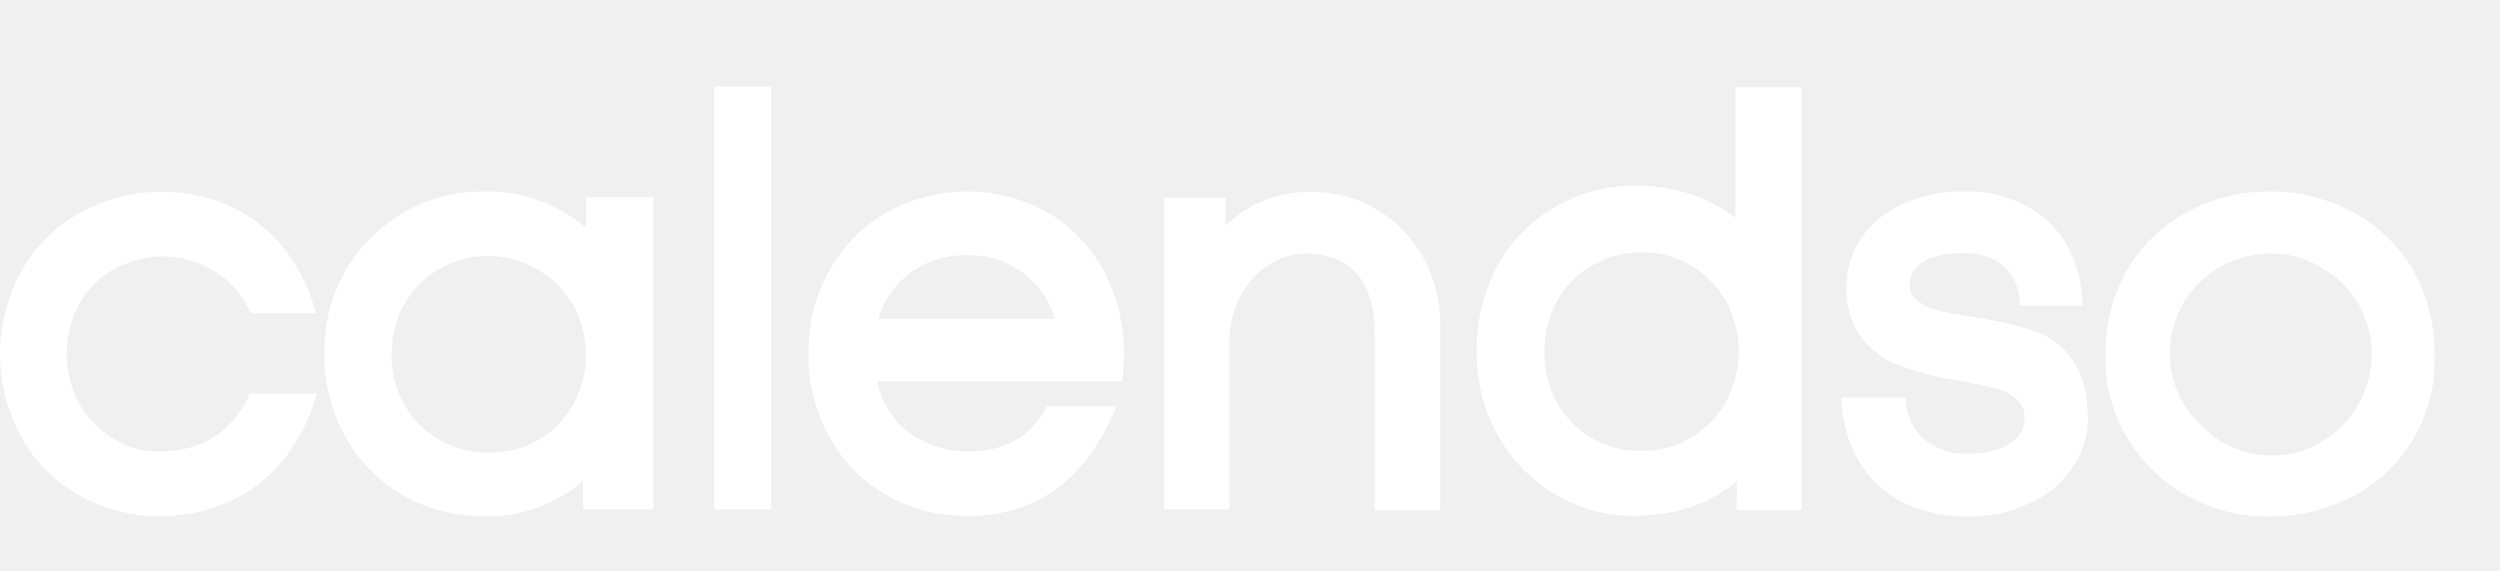
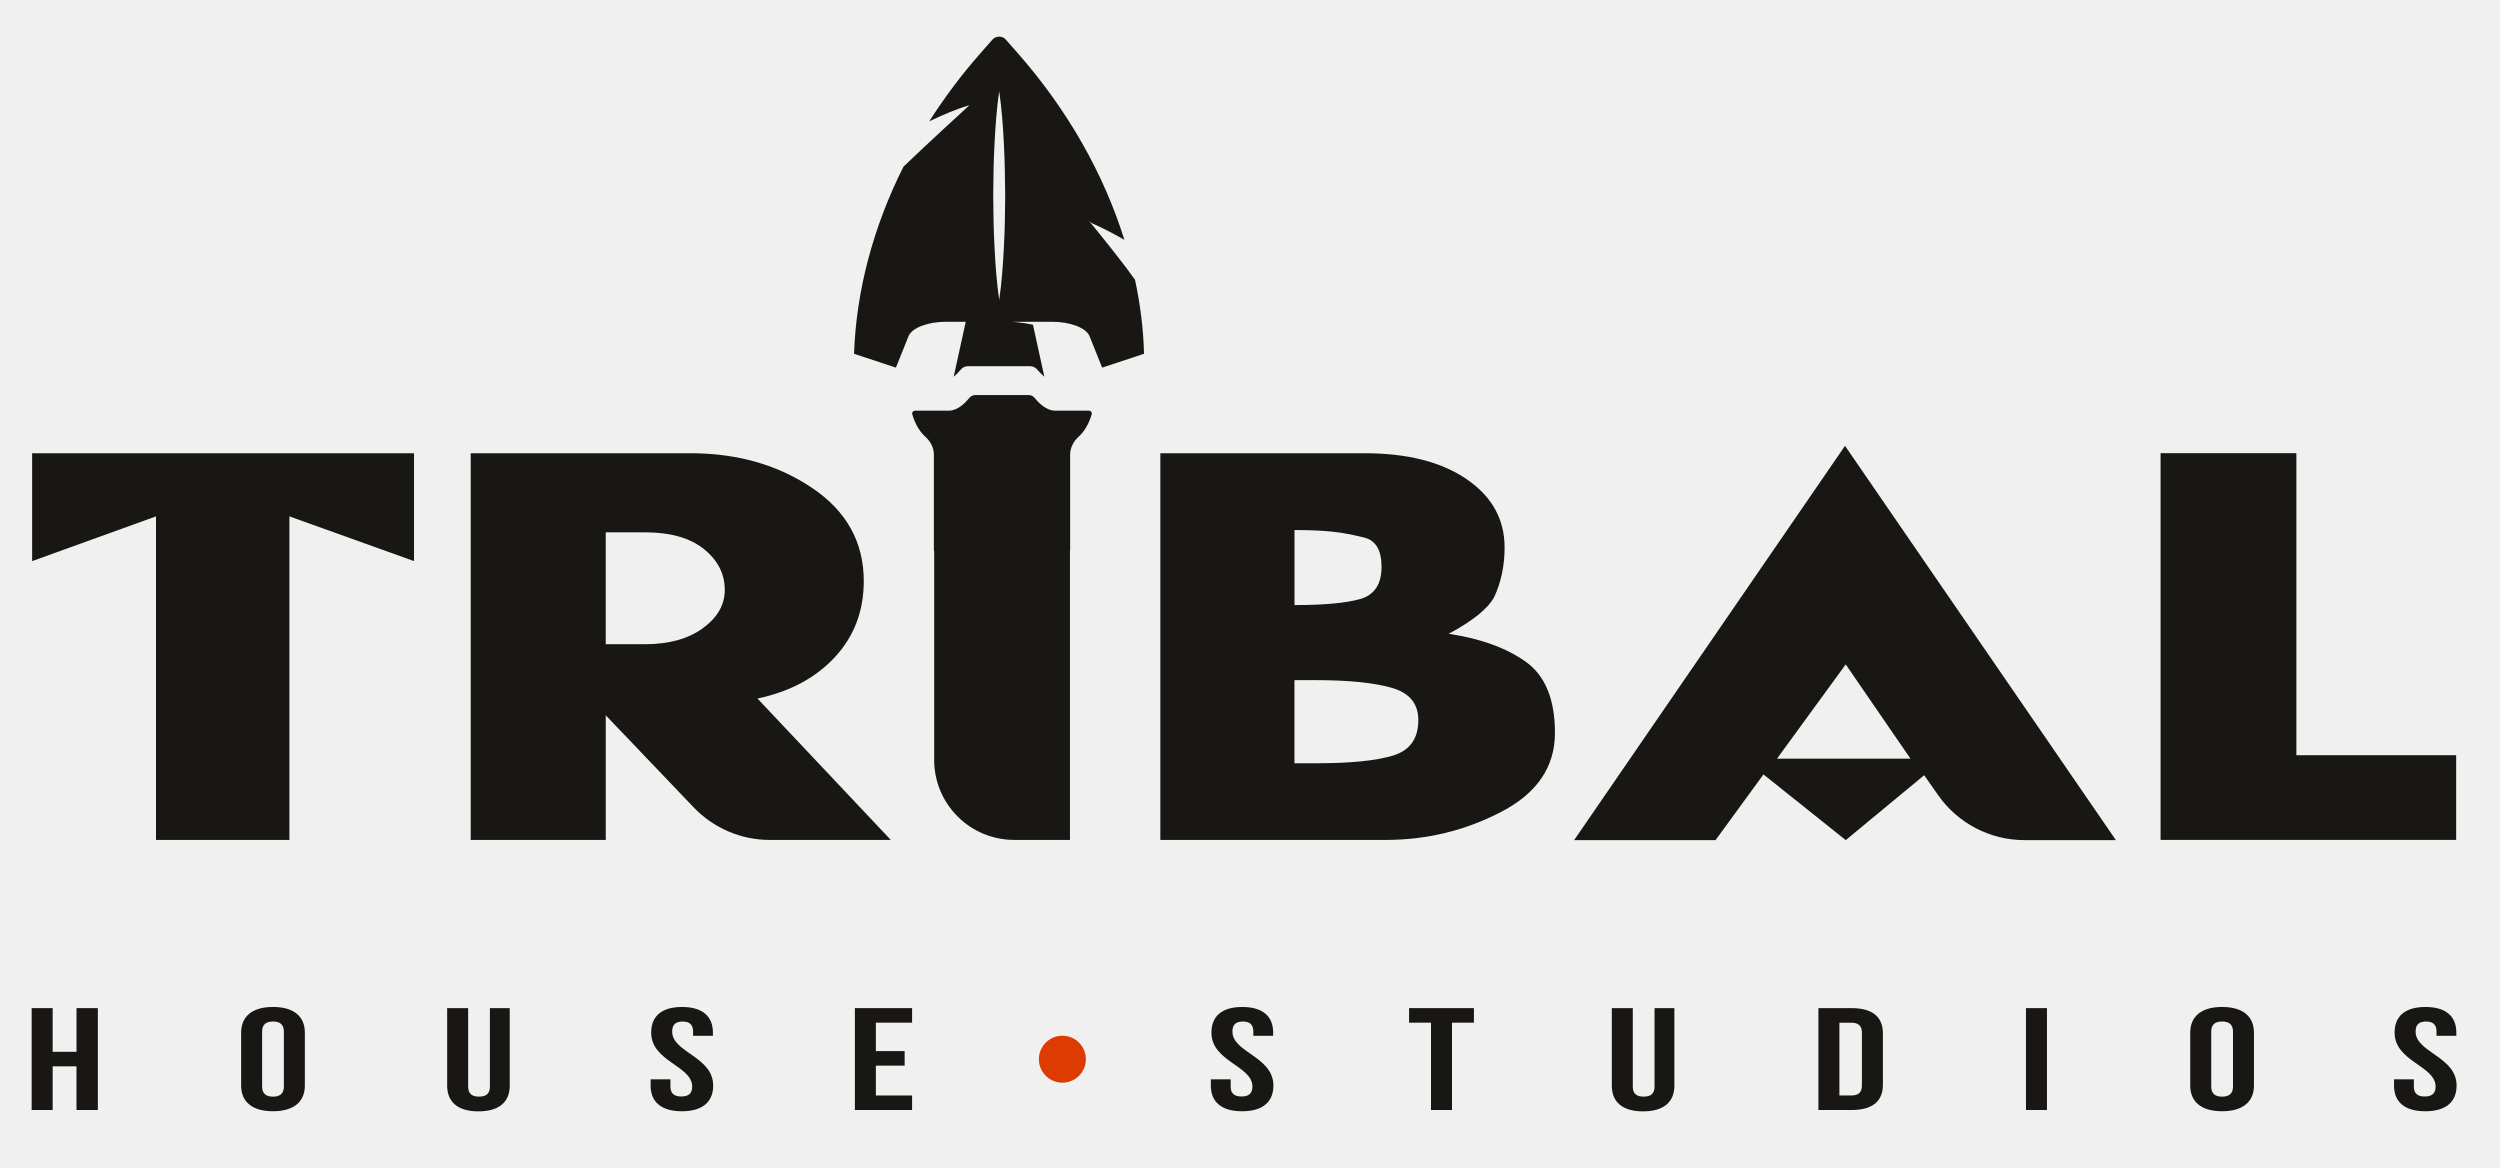
- <svg xmlns="http://www.w3.org/2000/svg" version="1.1" id="Layer_1" x="0px" y="0px" viewBox="0 0 427 97.5" style="enable-background:new 0 0 427 97.5;" xml:space="preserve">
+ <svg xmlns="http://www.w3.org/2000/svg" version="1.1" id="Layer_1" x="0px" y="0px" viewBox="0 0 1257.08 586.94" style="enable-background:new 0 0 1257.08 586.94;" xml:space="preserve">
  <style type="text/css">
- 	.st0{fillRule:evenodd;clipRule:evenodd;fill:#fff;}
+ 	.st0{fill:#191714;}
+ 	.st1{fill:#DD3B00;}
</style>
-   <path class="st0" d="M27.5,88.2c-4.9,0-9.7-1.2-14-3.6c-4.2-2.4-7.6-5.8-9.9-10c-4.8-8.8-4.8-19.4,0-28.2c2.3-4.2,5.8-7.7,10-10  c4.3-2.4,9.1-3.7,14-3.6c6-0.1,11.8,1.7,16.5,5.3s8,8.7,9.9,15.4H42.8c-1.3-3-3.4-5.5-6.2-7.2c-2.6-1.6-5.6-2.5-8.7-2.5  c-2.8,0-5.6,0.7-8.1,2s-4.7,3.3-6.1,5.8c-3,5.3-3.1,11.9-0.2,17.3c1.4,2.5,3.4,4.5,5.8,6s5.2,2.3,8,2.2c7.2,0,12.4-3.3,15.4-9.9  h11.4c-1.1,4.2-3.1,8.1-5.8,11.5c-2.5,3-5.6,5.4-9.2,7C35.5,87.4,31.5,88.1,27.5,88.2L27.5,88.2z M99.6,82.1  c-4.6,4-10.6,6.2-16.8,6.1c-4.9,0-9.7-1.2-14-3.6c-4.1-2.4-7.5-5.8-9.8-10c-2.5-4.5-3.7-9.5-3.6-14.6c-0.1-15,11.9-27.2,26.9-27.3  c0.1,0,0.2,0,0.3,0c6.4-0.2,12.6,2.1,17.5,6.2v-5.2h11.5V87h-12V82.1z M83.5,43.7c-3,0-5.9,0.7-8.4,2.2c-2.5,1.4-4.6,3.5-6,6  c-1.5,2.5-2.2,5.4-2.2,8.4c-0.2,4.5,1.5,8.9,4.7,12.2c3.2,3.2,7.6,4.9,12.1,4.8c2.9,0,5.8-0.7,8.3-2.2c2.5-1.4,4.5-3.5,5.9-6  c2.9-5.3,2.9-11.7,0-17c-1.4-2.5-3.5-4.6-6-6C89.3,44.5,86.4,43.8,83.5,43.7L83.5,43.7z M122,14.8h9.7V87H122  C122,87.1,122,14.8,122,14.8z M149.8,65.2c0.5,2.3,1.5,4.4,3,6.3c1.4,1.8,3.3,3.2,5.4,4.1c2.2,1,4.6,1.5,7,1.5  c2.8,0.1,5.6-0.5,8.1-1.8c2.4-1.4,4.3-3.4,5.5-5.9h11.9c-2.7,6.5-6.2,11.2-10.4,14.2c-4.4,3.1-9.8,4.7-15.2,4.5  c-4.8,0.1-9.6-1.2-13.8-3.6c-4.1-2.4-7.5-5.8-9.7-10c-2.4-4.3-3.6-9.2-3.5-14.1c-0.1-4.9,1.1-9.8,3.5-14.1c2.3-4.2,5.7-7.6,9.8-10  c8.6-4.8,19.2-4.8,27.7,0.1c4.1,2.4,7.4,6,9.6,10.2c2.2,4.3,3.3,9.1,3.3,14c0,1-0.1,2.5-0.3,4.5h-41.9V65.2z M165.2,43.6  c-3.4-0.1-6.8,0.9-9.6,2.9c-2.7,2-4.7,4.8-5.6,8h30.2c-0.9-3.2-2.9-6-5.6-8C171.9,44.5,168.6,43.5,165.2,43.6z M234.8,57.3  c0-4.7-1-8.2-3-10.5s-4.9-3.5-8.7-3.5c-2.3,0-4.6,0.7-6.5,2c-2,1.3-3.7,3.2-4.8,5.4c-1.2,2.3-1.8,4.8-1.8,7.4V87h-11.2V33.8h10.5  v4.8c3.9-3.9,9.3-6,14.9-5.8c3.9,0,7.7,1,11,3s6,4.8,7.9,8.2c1.9,3.5,2.9,7.5,2.9,11.5v31.6h-11.2L234.8,57.3L234.8,57.3z   M296.7,82.2c-2.4,1.9-5,3.4-7.9,4.4c-3,1-6.2,1.5-9.4,1.5c-4.8,0.1-9.6-1.2-13.8-3.7c-4.1-2.4-7.5-5.9-9.8-10.1  c-2.4-4.3-3.6-9.1-3.6-14.1c-0.1-5.1,1.1-10.1,3.5-14.7c2.3-4.2,5.7-7.7,9.8-10.1c4.3-2.5,9.2-3.8,14.1-3.7c3.1,0,6.1,0.5,9,1.4  c2.8,0.9,5.4,2.3,7.8,4.1V14.9h11.3v72.2h-11.1L296.7,82.2L296.7,82.2z M280.4,43.1c-3,0-5.9,0.7-8.4,2.2c-2.5,1.4-4.6,3.5-6,6  c-1.5,2.6-2.2,5.5-2.2,8.5c-0.2,4.6,1.5,9.1,4.7,12.4c3.2,3.2,7.5,5,12.1,4.8c2.9,0,5.8-0.7,8.3-2.3c2.5-1.5,4.5-3.6,5.9-6.1  c2.9-5.4,2.9-11.8,0-17.2C291.8,46.2,286.3,43,280.4,43.1z M335.8,88.2c-3.8,0.1-7.5-0.8-10.8-2.4c-3.1-1.6-5.7-4-7.5-7  c-1.9-3.3-2.9-7.1-3-10.9h11c0,2.7,1.1,5.3,3.1,7.1c2.1,1.7,4.8,2.6,7.5,2.5c1.8,0,3.6-0.2,5.3-0.8c1.3-0.4,2.4-1.2,3.3-2.2  c0.7-0.8,1.1-1.9,1.1-3c0.1-1.2-0.4-2.4-1.2-3.2c-0.5-0.5-1.1-0.8-1.7-1.2c-0.7-0.3-1.4-0.6-2.2-0.8c-1.8-0.4-3.9-0.9-6.1-1.3  c-1.8-0.2-3.5-0.6-5.1-1s-3.5-1-5-1.6c-0.8-0.2-1.6-0.6-2.4-1l-1-0.7c-0.4-0.4-0.8-0.7-1.2-1c-0.7-0.5-1.3-1.1-1.8-1.8  c-0.6-0.8-1.1-1.7-1.5-2.6c-0.9-2-1.3-4.2-1.2-6.4c0-3,0.9-6,2.7-8.5c1.8-2.5,4.3-4.5,7.2-5.7c3.3-1.4,6.8-2.1,10.3-2  c3.6-0.1,7.1,0.7,10.3,2.4c3,1.5,5.4,3.8,7.1,6.7c1.8,3.2,2.7,6.8,2.7,10.4H345c-0.1-3-1-5.2-2.7-6.7s-4-2.3-7-2.3s-5.2,0.5-6.8,1.5  c-1.4,0.8-2.3,2.2-2.3,3.8c-0.1,1,0.3,2,1,2.6c0.6,0.5,1.2,0.9,1.8,1.2c0.6,0.3,1.3,0.5,2,0.7c0.8,0.2,1.7,0.4,2.7,0.6l3.1,0.5  c3.4,0.5,6.7,1.2,10,2.2c2.6,0.8,5,2.3,6.7,4.5c1.8,2.4,2.9,5.3,3,8.4l0.1,1.8c0.1,3.2-0.9,6.4-2.8,9.1s-4.5,4.8-7.5,6  C343.2,87.6,339.5,88.3,335.8,88.2L335.8,88.2z M412.4,74.6c-2.4,4.2-5.9,7.7-10.2,10c-4.5,2.4-9.6,3.7-14.8,3.6  c-4.9,0.1-9.7-1.2-14-3.6c-4.2-2.4-7.7-5.8-10.1-9.9c-2.5-4.2-3.8-9-3.7-13.8c-0.1-5.1,1.1-10.1,3.6-14.6c2.4-4.2,6-7.7,10.2-10  c4.4-2.4,9.3-3.6,14.3-3.6s9.9,1.2,14.3,3.6c4.2,2.3,7.8,5.7,10.2,9.9c2.4,4.3,3.7,9.2,3.6,14.2C416.1,65.4,414.8,70.3,412.4,74.6  L412.4,74.6z M387.8,43.3c-3,0-6,0.8-8.6,2.3s-4.8,3.6-6.3,6.2c-1.5,2.6-2.3,5.5-2.3,8.5c0,4.6,1.8,9,5.2,12.2  c3.2,3.4,7.6,5.3,12.3,5.3c3,0,6-0.8,8.5-2.4c2.6-1.5,4.7-3.7,6.2-6.3c1.5-2.6,2.3-5.6,2.3-8.6s-0.8-6-2.3-8.6s-3.7-4.7-6.3-6.2  C393.9,44.1,390.9,43.3,387.8,43.3z" />
+   <g>
+     <g>
+       <path class="st0" d="M208.18,227.9v54.24l-62.66-22.49v162.7H78.44v-162.7l-62.28,22.49V227.9H208.18z" />
+       <path class="st0" d="M447.93,422.35h-60.82c-14.47,0-28.31-5.91-38.31-16.38l-44.21-46.29v62.66h-67.9V227.9h110.47    c23.57,0,43.98,5.82,61.26,17.49c17.28,11.64,25.91,27.25,25.91,46.82c0,15-4.82,27.72-14.47,38.16s-22.63,17.4-38.98,20.88    L447.93,422.35z M304.59,323.93h19.68c12.05,0,21.76-2.66,29.12-8.04c7.37-5.35,11.05-11.78,11.05-19.27    c0-8.04-3.48-14.85-10.44-20.5c-6.96-5.61-16.87-8.45-29.74-8.45h-19.68v56.26H304.59z" />
+       <path class="st0" d="M686.24,227.9c21.43,0,38.51,4.36,51.23,13.04c12.72,8.71,19.09,20.15,19.09,34.36    c0,9.12-1.75,17.43-5.23,24.91c-3.22,5.91-10.85,12.05-22.9,18.48c16.08,2.4,28.98,7.11,38.77,14.06    c9.77,6.96,14.68,18.89,14.68,35.76c0,17.14-9.04,30.41-27.11,39.77c-18.07,9.39-37.43,14.06-58.04,14.06H583.46V227.9H686.24z     M650.89,304.25c14.74,0,25.7-0.99,32.95-3.01c7.22-2.02,10.85-7.43,10.85-16.26c0-8.3-2.89-13.19-8.63-14.65    c-5.76-1.46-11.2-2.49-16.26-3.01c-5.09-0.53-11.37-0.79-18.89-0.79v37.72L650.89,304.25L650.89,304.25z M650.89,383.79h11.26    c16.87,0,29.59-1.26,38.16-3.83c8.57-2.54,12.87-8.51,12.87-17.87c0-8.3-4.47-13.71-13.45-16.26c-8.98-2.54-21.64-3.83-37.96-3.83    h-10.88L650.89,383.79L650.89,383.79z" />
+       <path class="st0" d="M928.1,422.44l-41.38-33.04l-24.09,33.04h-71.11l136.21-198.26l136.21,198.26h-45.97    c-17.25,0-33.45-8.42-43.36-22.54l-7.08-10.09L928.1,422.44z M960.64,381.48l-32.55-47.4l-34.56,47.4H960.64z" />
+       <path class="st0" d="M1154.69,227.9v151.85h80.35v42.58h-148.63V227.87h68.28V227.9z" />
+       <g>
+         <path class="st0" d="M570.71,140.65c-7.84-10.97-19.68-25.38-22.43-28.71c-0.06-0.06-0.12-0.12-0.18-0.15     c0.03,0,0.03,0.03,0.06,0.03c-0.32-0.38-0.5-0.58-0.5-0.58l1.26,0.94c5.76,2.51,12.02,5.88,16.46,8.42     c-10.29-32.93-28.33-65.15-53.8-94.07l-5.82-6.61c-1.75-2.02-4.97-2.02-6.73,0l-5.82,6.61c-9.74,11.05-18.39,22.6-25.94,34.48     c7.02-3.39,14.09-6.37,20.18-8.1c0,0-23.25,21.29-33.16,30.91c-15.35,30.56-23.77,62.66-24.85,94.07l20.85,6.9h0.23l6.4-15.97     c1.93-4.09,9.77-7.02,18.8-7.02h9.88l-6.05,27.63c1.52-1.26,2.75-2.6,3.6-3.63c0.88-1.05,2.19-1.67,3.6-1.67h15.59h15.59     c1.4,0,2.72,0.58,3.6,1.67c0.85,1.02,2.11,2.37,3.6,3.63l-5.73-26.17c-4.44-0.99-10.41-1.46-10.41-1.46h10.09h2.81h7.08     c9.04,0,16.87,2.92,18.8,7.02l6.4,15.97h0.23l20.85-6.9C574.95,165.56,573.4,153.07,570.71,140.65z M504.77,124.59     c-0.44,8.74-1.08,17.52-2.34,26.26c-1.26-8.74-1.9-17.52-2.34-26.26c-0.47-8.74-0.61-17.52-0.67-26.26     c0.06-8.74,0.18-17.52,0.67-26.26c0.44-8.74,1.08-17.52,2.34-26.26c1.26,8.74,1.9,17.52,2.34,26.26     c0.47,8.74,0.61,17.52,0.67,26.26C505.39,107.08,505.27,115.82,504.77,124.59z" />
+       </g>
+       <path class="st0" d="M547.52,206.5h-9.42h-7.57c-4.5,0-8.45-4.12-10.26-6.4c-0.76-0.94-1.87-1.46-3.07-1.46h-13.36h-13.36    c-1.2,0-2.31,0.53-3.07,1.46c-1.84,2.28-5.79,6.4-10.26,6.4h-7.57h-9.42c-0.99,0-1.73,0.94-1.43,1.9    c0.79,2.72,2.69,7.75,6.52,11.17c2.6,2.34,4.33,5.5,4.33,9.01V277l0.15-0.09v105.18c0,22.22,18.01,40.24,40.24,40.24h28.04V276.91    l0.09,0.06v-48.42c0-3.51,1.73-6.67,4.33-9.01c3.8-3.42,5.7-8.45,6.52-11.17C549.22,207.43,548.52,206.5,547.52,206.5z" />
+     </g>
+     <g>
+       <path class="st0" d="M26.48,558.15H15.92v-51.23h10.56v21.96h11.99v-21.96H49.2v51.23H38.46v-21.96H26.48V558.15z" />
+       <path class="st0" d="M121.25,519.23c0-8.19,5.67-12.9,16.02-12.9s16.02,4.68,16.02,12.9v26.64c0,8.19-5.67,12.9-16.02,12.9    s-16.02-4.68-16.02-12.9V519.23z M131.8,546.37c0,3.66,2.11,5.06,5.47,5.06s5.47-1.4,5.47-5.06V518.7c0-3.66-2.11-5.06-5.47-5.06    s-5.47,1.4-5.47,5.06V546.37z" />
+       <path class="st0" d="M235.4,506.92v39.53c0,3.66,2.11,4.97,5.47,4.97s5.47-1.32,5.47-4.97v-39.53h9.97v39.01    c0,8.19-5.38,12.9-15.73,12.9s-15.73-4.68-15.73-12.9v-39.01L235.4,506.92L235.4,506.92z" />
+       <path class="st0" d="M342.95,506.34c10.26,0,15.53,4.68,15.53,12.9v1.61h-9.97v-2.13c0-3.66-1.93-5.06-5.26-5.06    c-3.36,0-5.26,1.4-5.26,5.06c0,10.53,20.62,12.52,20.62,27.16c0,8.19-5.38,12.9-15.73,12.9s-15.73-4.68-15.73-12.9v-3.16h9.97    v3.66c0,3.66,2.11,4.97,5.47,4.97c3.36,0,5.47-1.32,5.47-4.97c0-10.53-20.62-12.52-20.62-27.16    C327.4,511.01,332.69,506.34,342.95,506.34z" />
+       <path class="st0" d="M440.41,528.53h14.47v7.31h-14.47v15h18.22v7.31h-28.77v-51.23h28.77v7.31h-18.22V528.53z" />
+       <path class="st0" d="M624.66,506.34c10.26,0,15.53,4.68,15.53,12.9v1.61h-9.97v-2.13c0-3.66-1.93-5.06-5.26-5.06    c-3.36,0-5.26,1.4-5.26,5.06c0,10.53,20.61,12.52,20.61,27.16c0,8.19-5.38,12.9-15.73,12.9s-15.73-4.68-15.73-12.9v-3.16h9.97    v3.66c0,3.66,2.11,4.97,5.47,4.97s5.47-1.32,5.47-4.97c0-10.53-20.61-12.52-20.61-27.16C609.14,511.01,614.4,506.34,624.66,506.34    z" />
+       <path class="st0" d="M708.5,506.92h32.63v7.31h-11.02v43.92h-10.56v-43.92h-11.02v-7.31L708.5,506.92L708.5,506.92z" />
+       <path class="st0" d="M821.02,506.92v39.53c0,3.66,2.11,4.97,5.47,4.97s5.47-1.32,5.47-4.97v-39.53h9.97v39.01    c0,8.19-5.38,12.9-15.73,12.9s-15.73-4.68-15.73-12.9v-39.01L821.02,506.92L821.02,506.92z" />
+       <path class="st0" d="M914.35,506.92h16.7c10.56,0,15.73,4.47,15.73,12.66v25.91c0,8.19-5.18,12.66-15.73,12.66h-16.7V506.92z     M924.91,514.23v36.61h5.94c3.36,0,5.38-1.32,5.38-4.97v-26.64c0-3.66-2.02-4.97-5.38-4.97h-5.94V514.23z" />
+       <path class="st0" d="M1018.72,506.92h10.56v51.23h-10.56L1018.72,506.92L1018.72,506.92z" />
+       <path class="st0" d="M1101.32,519.23c0-8.19,5.67-12.9,16.02-12.9s16.02,4.68,16.02,12.9v26.64c0,8.19-5.67,12.9-16.02,12.9    s-16.02-4.68-16.02-12.9V519.23z M1111.88,546.37c0,3.66,2.11,5.06,5.47,5.06s5.47-1.4,5.47-5.06V518.7    c0-3.66-2.11-5.06-5.47-5.06s-5.47,1.4-5.47,5.06V546.37z" />
+       <path class="st0" d="M1219.6,506.34c10.26,0,15.53,4.68,15.53,12.9v1.61h-9.97v-2.13c0-3.66-1.93-5.06-5.26-5.06    c-3.36,0-5.26,1.4-5.26,5.06c0,10.53,20.61,12.52,20.61,27.16c0,8.19-5.38,12.9-15.73,12.9s-15.73-4.68-15.73-12.9v-3.16h9.97    v3.66c0,3.66,2.11,4.97,5.47,4.97s5.47-1.32,5.47-4.97c0-10.53-20.61-12.52-20.61-27.16    C1204.05,511.01,1209.34,506.34,1219.6,506.34z" />
+     </g>
+     <ellipse class="st1" cx="534.2" cy="532.6" rx="11.81" ry="11.81" />
+   </g>
</svg>
